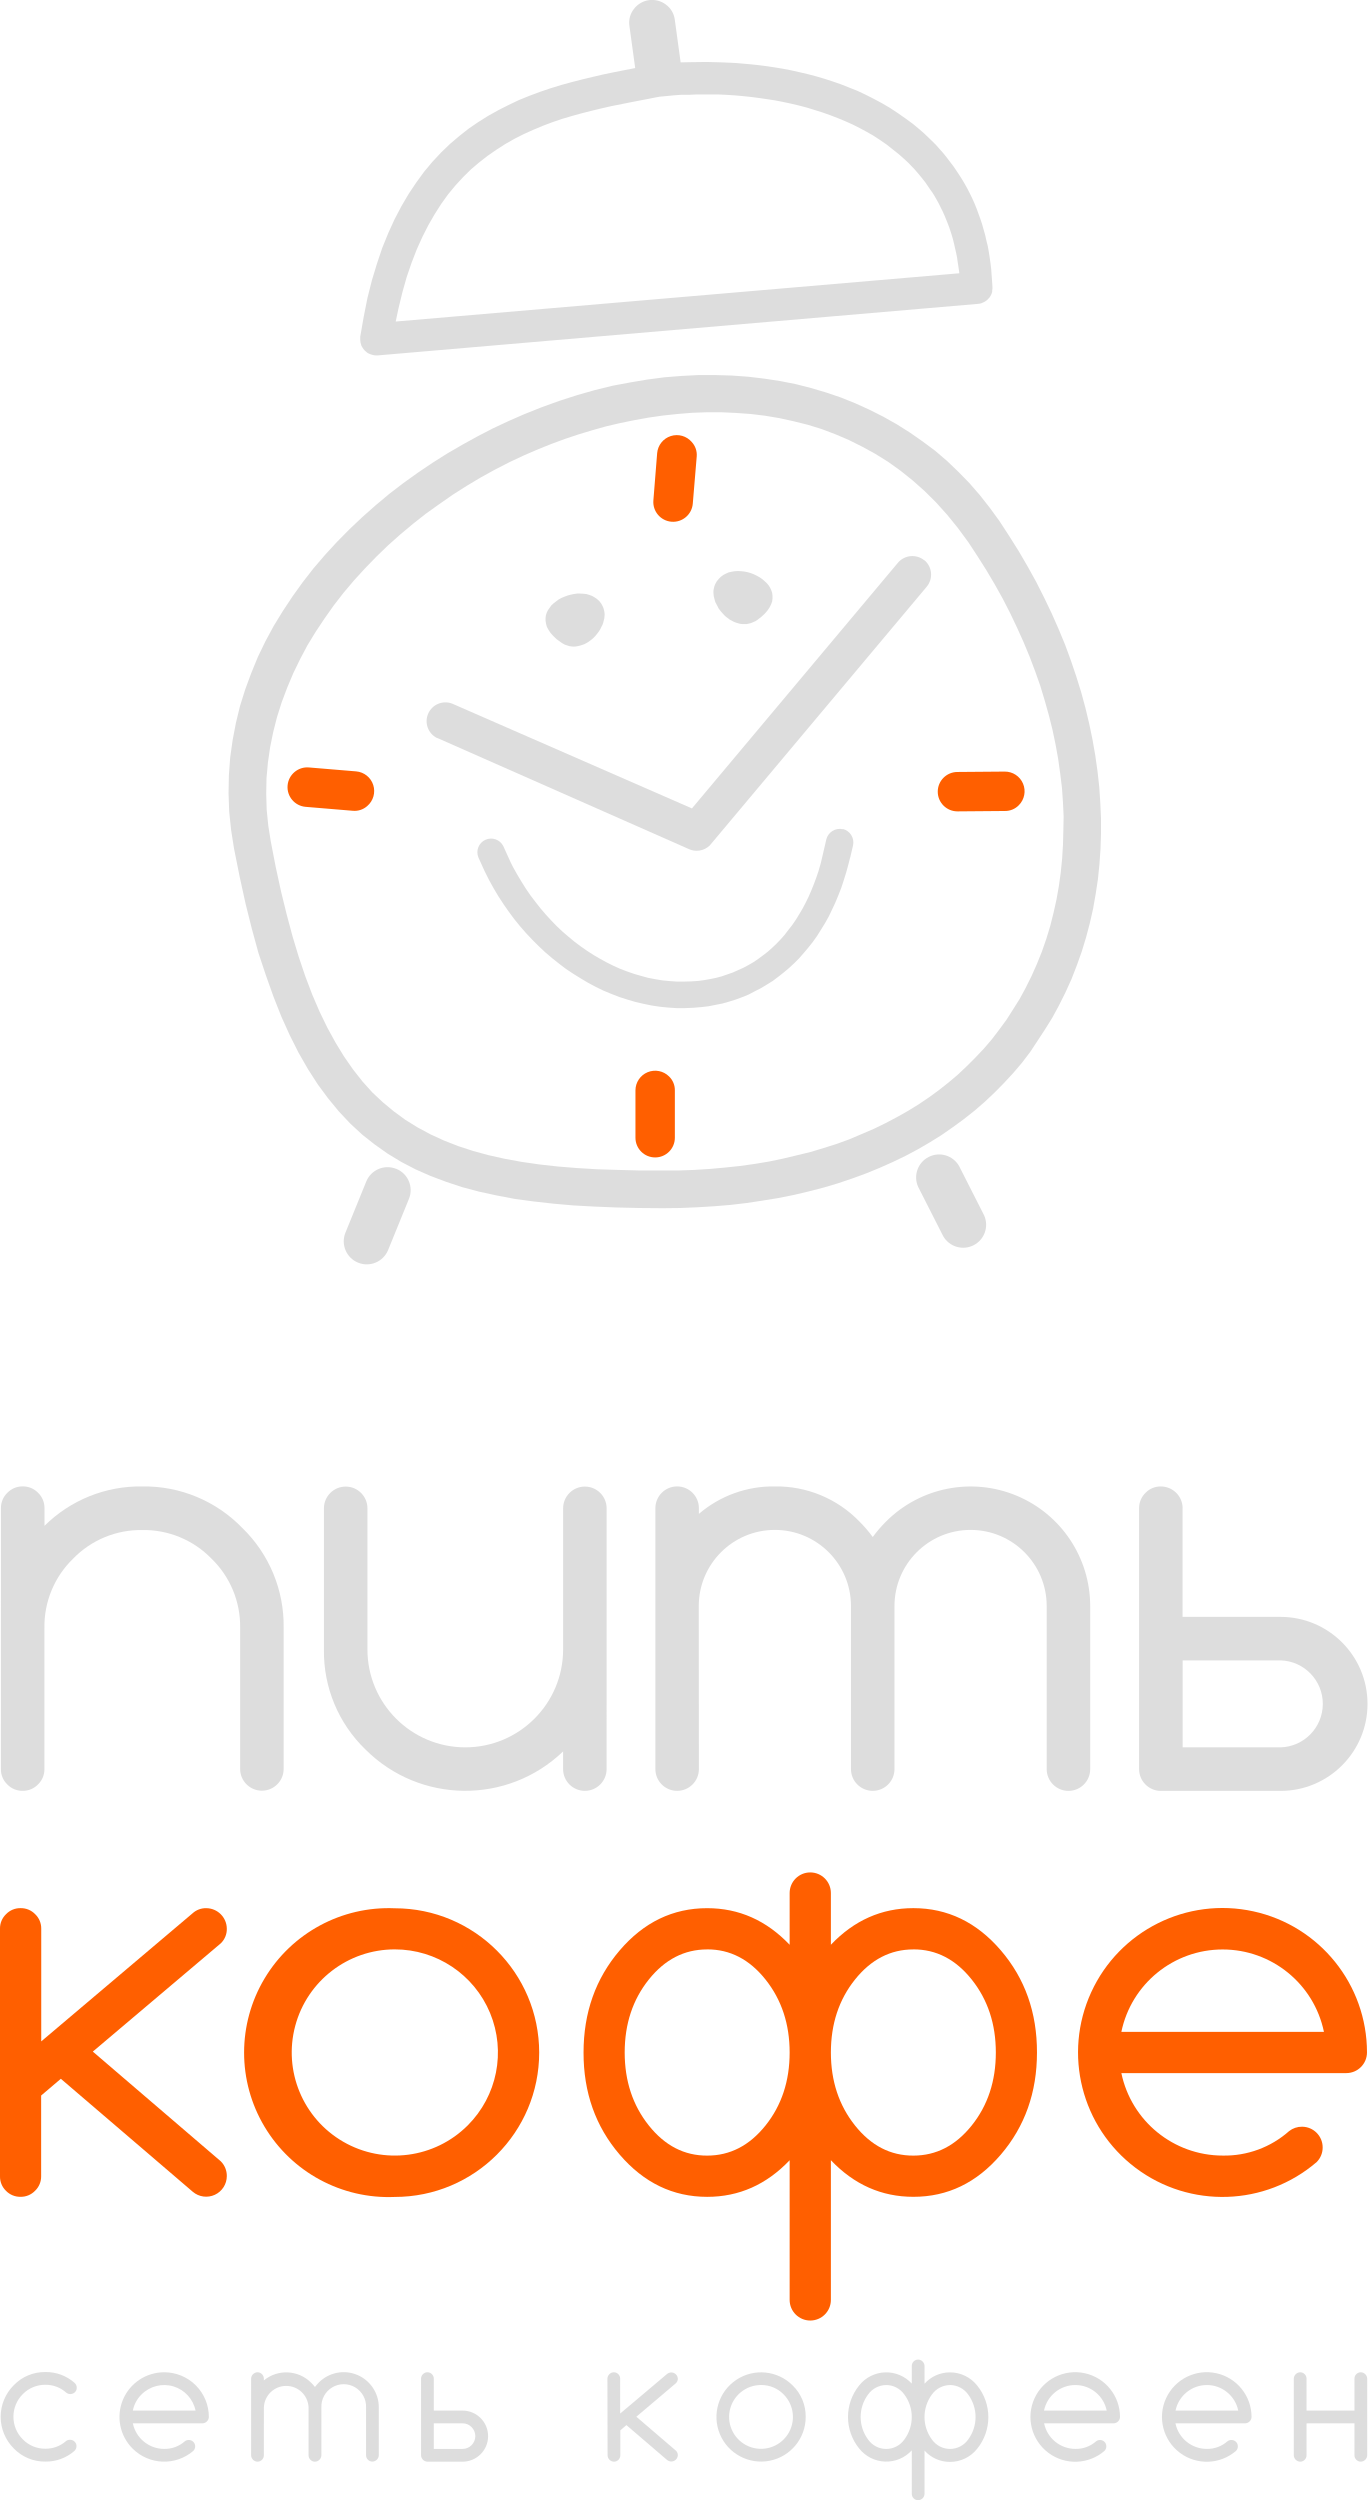
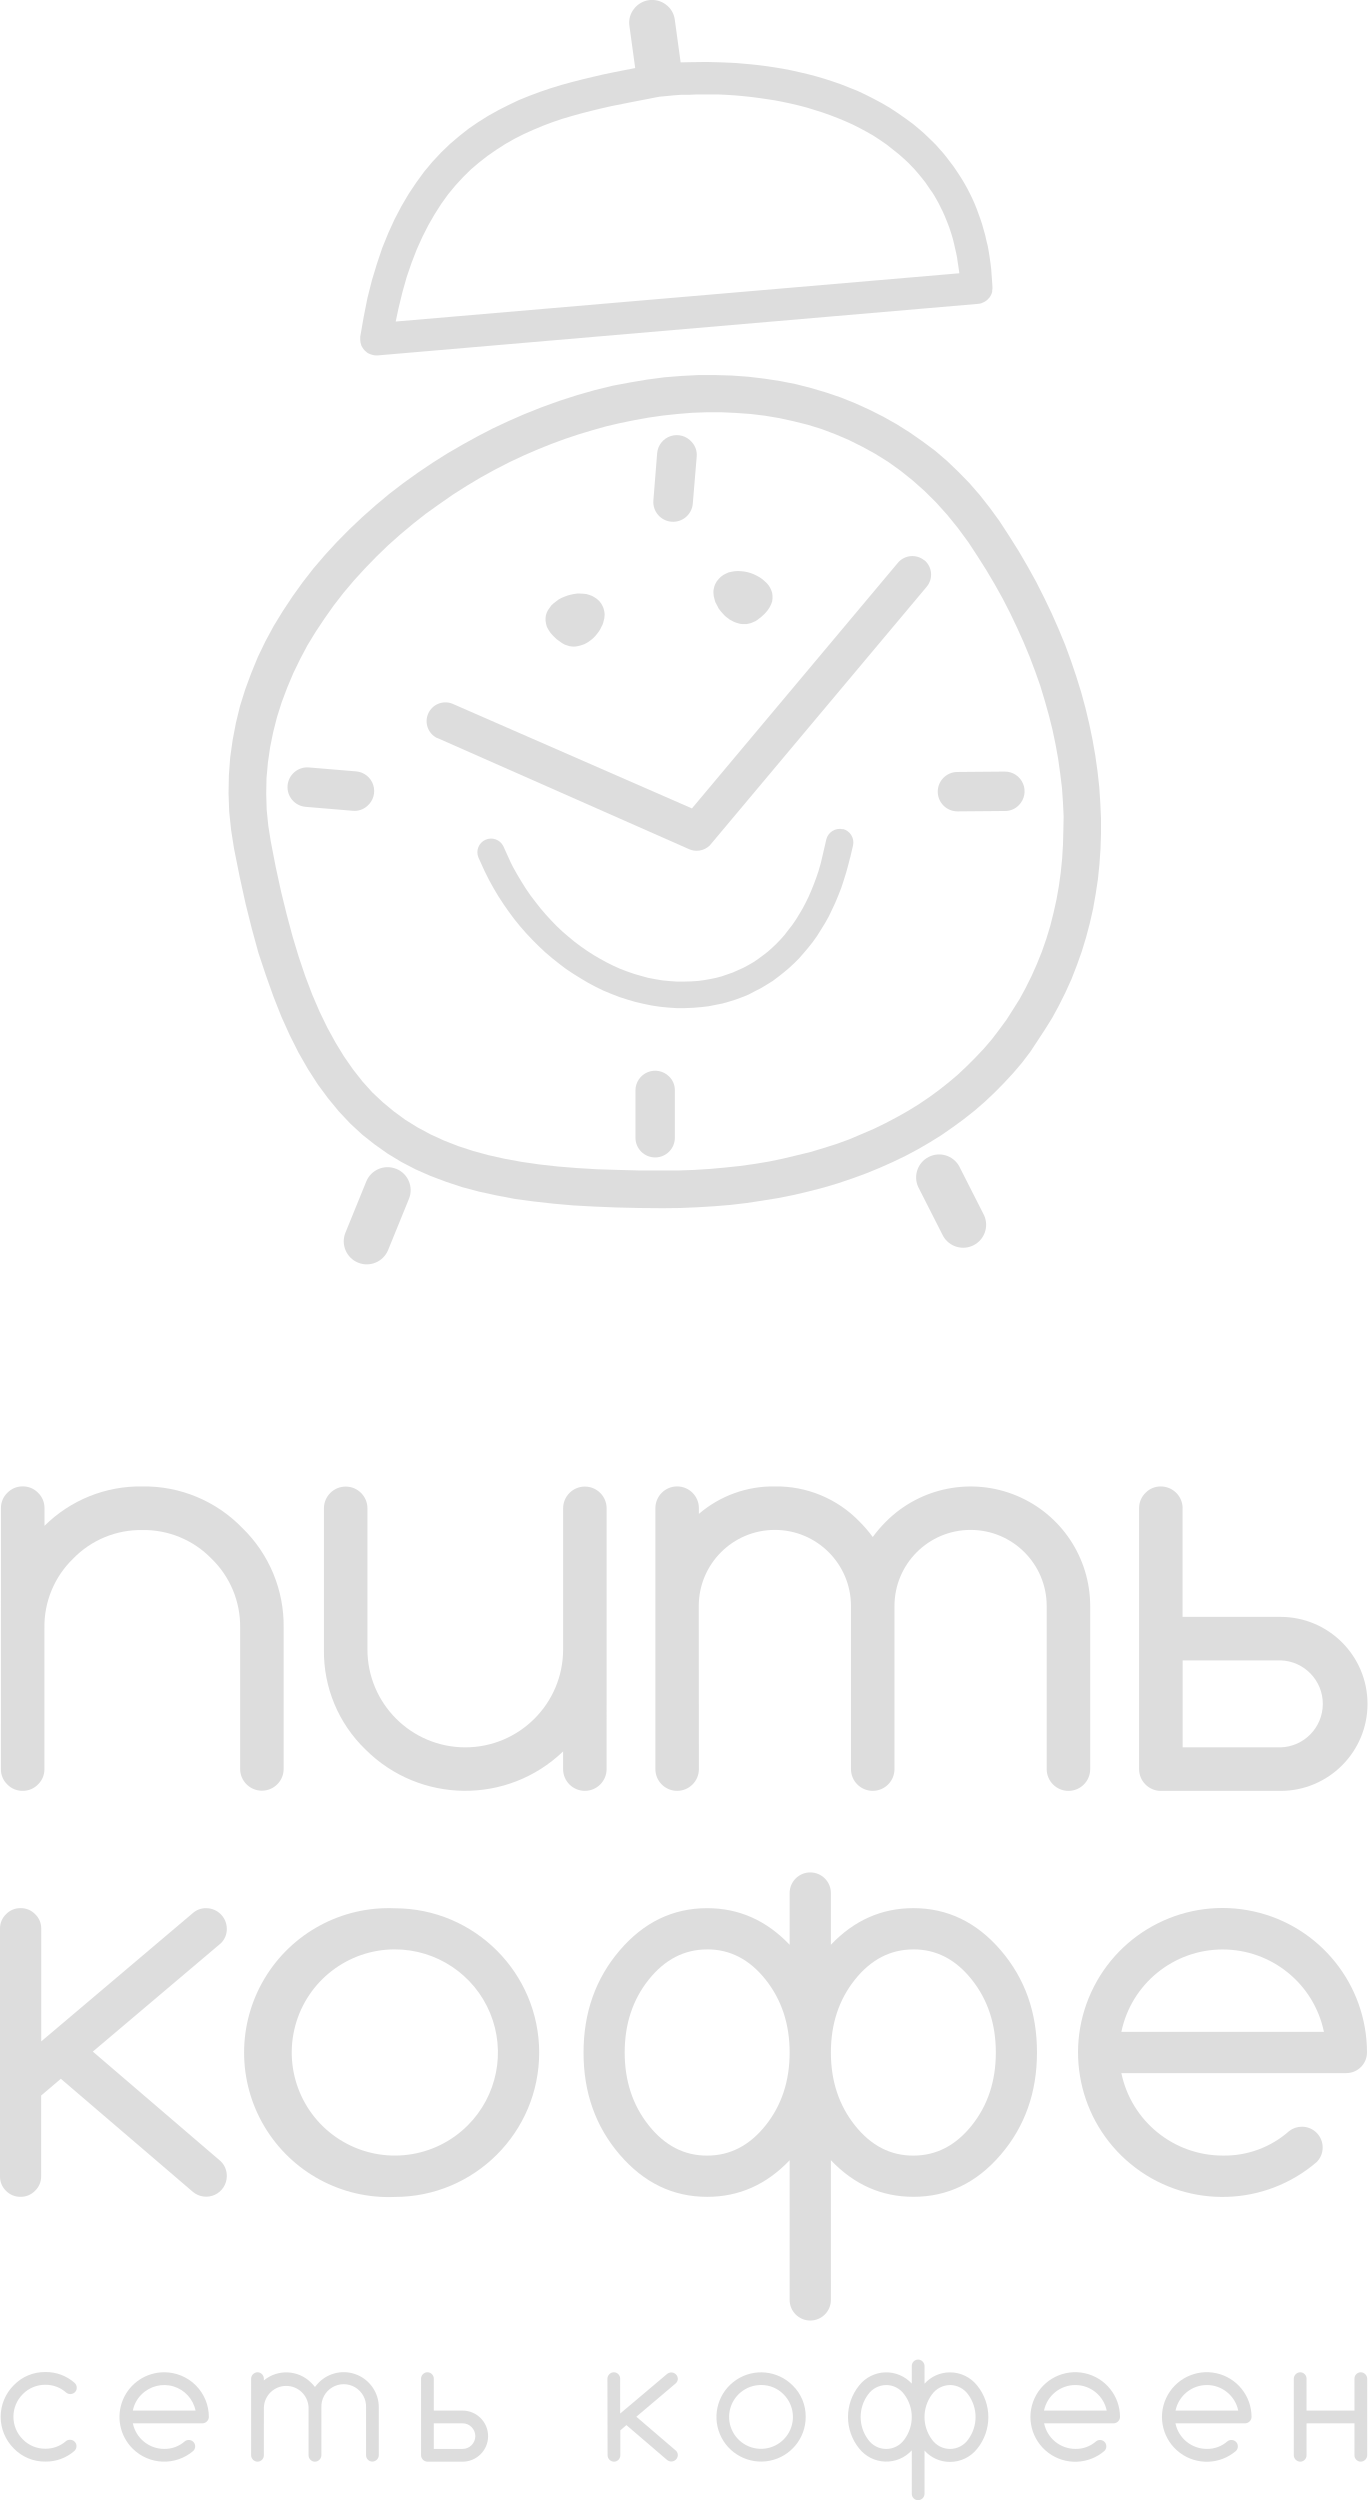
<svg xmlns="http://www.w3.org/2000/svg" viewBox="0 0 416.46 761.42">
  <defs>
-     <style>.cls-1{fill:#ff5f00;}.cls-2{fill:#ddd;}</style>
+     <style>.cls-1{fill:#ddd;}.cls-2{fill:#ddd;}</style>
  </defs>
  <g id="Layer_2" data-name="Layer 2">
    <g id="Layer_1-2" data-name="Layer 1">
      <path class="cls-1" d="M0,587.44A6,6,0,0,1,1.84,583a6,6,0,0,1,4.44-1.84A6,6,0,0,1,10.71,583a6,6,0,0,1,1.85,4.44v34.3l46.08-39a6,6,0,0,1,4.16-1.57,6.3,6.3,0,0,1,6.28,6.28,6,6,0,0,1-1.81,4.4l-39,33,39,33.44a6.25,6.25,0,0,1,1.81,4.47,6.29,6.29,0,0,1-10.36,4.79L18.53,633.13l-6,5.1V662.8a6,6,0,0,1-1.85,4.44,6,6,0,0,1-4.43,1.84,6,6,0,0,1-4.44-1.84A6,6,0,0,1,0,662.8Z" />
      <path class="cls-1" d="M164.22,625.12a44,44,0,0,1-44,44,44,44,0,1,1,0-87.92,44,44,0,0,1,44,44Zm-44-31.4a31.4,31.4,0,1,0,22.22,53.62,31.4,31.4,0,0,0-22.22-53.62Z" />
      <path class="cls-1" d="M240.5,576.56a6.28,6.28,0,0,1,12.56,0v15.75q10.6-11.15,25.12-11.15,15.62,0,26.65,12.87t11,31.09q0,18.21-11,31.09t-26.65,12.87q-14.52,0-25.12-11.15v42.55a6.28,6.28,0,0,1-12.56,0V657.94q-10.6,11.15-25.12,11.15-15.62,0-26.65-12.87t-11-31.09q0-18.21,11-31.09t26.65-12.87q14.52,0,25.12,11.15Zm-25.12,17.17q-10.44,0-17.78,9.18t-7.34,22.22q0,13,7.34,22.22t17.78,9.18q10.44,0,17.78-9.18t7.34-22.22q0-13-7.34-22.22T215.38,593.72Zm62.8,0q-10.44,0-17.78,9.18t-7.34,22.22q0,13,7.34,22.22t17.78,9.18q10.44,0,17.78-9.18t7.34-22.22q0-13-7.34-22.22T278.18,593.72Z" />
      <path class="cls-1" d="M396.56,647.73a6.3,6.3,0,0,1,6.28,6.28,6.25,6.25,0,0,1-1.81,4.47,44,44,0,1,1,15.31-33.36,6.3,6.3,0,0,1-6.28,6.28H341.53a31.55,31.55,0,0,0,30.85,25.12,29.64,29.64,0,0,0,20.25-7.46A6.25,6.25,0,0,1,396.56,647.73Zm6.67-28.89a31.51,31.51,0,0,0-61.7,0Z" />
      <path class="cls-1" d="M203.77,327.85a6,6,0,0,0-10.23,4.23v14.44a6,6,0,0,0,12,0V332.09A5.77,5.77,0,0,0,203.77,327.85Z" />
      <path class="cls-1" d="M310.32,245.22A6,6,0,0,0,306,235l-14.44.12a6,6,0,0,0,.1,12L306.1,247A5.77,5.77,0,0,0,310.32,245.22Z" />
      <path class="cls-1" d="M210.7,134.64A6,6,0,0,0,200.15,138L199,152.4a6,6,0,0,0,12,1l1.2-14.39A5.77,5.77,0,0,0,210.7,134.64Z" />
      <path class="cls-1" d="M111.85,245.49a6,6,0,0,0-3.37-10.55l-14.39-1.2a6,6,0,0,0-1,12l14.39,1.2A5.77,5.77,0,0,0,111.85,245.49Z" />
      <path class="cls-2" d="M.29,459.34a6.38,6.38,0,0,1,1.95-4.68,6.38,6.38,0,0,1,4.68-1.95,6.38,6.38,0,0,1,4.68,1.95,6.38,6.38,0,0,1,1.95,4.68v5.38a41.36,41.36,0,0,1,29.8-12,41.47,41.47,0,0,1,30.42,12.62,41.47,41.47,0,0,1,12.62,30.42v43a6.62,6.62,0,0,1-13.25,0v-43A28.71,28.71,0,0,0,64.4,474.7,28.71,28.71,0,0,0,43.33,466a28.71,28.71,0,0,0-21.07,8.73,28.71,28.71,0,0,0-8.73,21.07v43a6.38,6.38,0,0,1-1.95,4.68,6.38,6.38,0,0,1-4.68,1.95,6.38,6.38,0,0,1-4.68-1.95,6.38,6.38,0,0,1-1.95-4.68Z" />
      <path class="cls-2" d="M184.75,538.81a6.62,6.62,0,0,1-13.25,0v-5.38a43,43,0,0,1-60.22-.62,41.46,41.46,0,0,1-12.62-30.42v-43a6.62,6.62,0,0,1,13.25,0v43a29.82,29.82,0,0,0,29.8,29.8,29.82,29.82,0,0,0,29.8-29.8v-43a6.62,6.62,0,0,1,13.25,0Z" />
      <path class="cls-2" d="M212.86,538.81a6.62,6.62,0,0,1-13.25,0V459.34a6.62,6.62,0,0,1,13.25,0v1.74A34.69,34.69,0,0,1,236,452.72a35.09,35.09,0,0,1,25.75,10.68,40.74,40.74,0,0,1,4.06,4.72,40.74,40.74,0,0,1,4.06-4.72,36.42,36.42,0,0,1,62.17,25.75v49.67a6.62,6.62,0,0,1-13.25,0V489.14a23.18,23.18,0,1,0-46.36,0v49.67a6.62,6.62,0,0,1-13.25,0V489.14a23.18,23.18,0,1,0-46.36,0Z" />
      <path class="cls-2" d="M360.17,459.34v33.11H390a26.49,26.49,0,1,1,0,53H353.55a6.64,6.64,0,0,1-6.62-6.62V459.18a6.52,6.52,0,0,1,2-4.55,6.31,6.31,0,0,1,4.64-1.9,6.64,6.64,0,0,1,6.62,6.62ZM390,532.19a13.25,13.25,0,0,0,0-26.49h-29.8v26.49Z" />
      <path class="cls-2" d="M21.36,743.08a1.84,1.84,0,0,1,1.37.58A1.86,1.86,0,0,1,23.3,745a2.06,2.06,0,0,1-.6,1.44,13.1,13.1,0,0,1-8.88,3.28,13.1,13.1,0,0,1-9.62-4,13.61,13.61,0,0,1,0-19.27,13.1,13.1,0,0,1,9.62-4,13.09,13.09,0,0,1,8.88,3.28,1.92,1.92,0,0,1,.67,1.5,1.83,1.83,0,0,1-.56,1.37,2,2,0,0,1-2.61.14,9.35,9.35,0,0,0-6.38-2.41,9.43,9.43,0,0,0-6.88,2.85,9.74,9.74,0,0,0,0,13.77,9.43,9.43,0,0,0,6.88,2.85,9.3,9.3,0,0,0,6.35-2.38A1.92,1.92,0,0,1,21.36,743.08Z" />
      <path class="cls-2" d="M57.49,743.14a1.91,1.91,0,0,1,1.38.56,1.89,1.89,0,0,1,.57,1.38,1.94,1.94,0,0,1-.56,1.38,13.63,13.63,0,0,1-18.5-.7A13.61,13.61,0,0,1,50,722.52a13.59,13.59,0,0,1,13.61,13.61,2,2,0,0,1-1.94,1.94H40.46A9.76,9.76,0,0,0,50,745.86a9.23,9.23,0,0,0,6.28-2.31A1.91,1.91,0,0,1,57.49,743.14Zm2.07-8.95a9.75,9.75,0,0,0-16.43-4.94,9.37,9.37,0,0,0-2.67,4.94Z" />
      <path class="cls-2" d="M80.36,747.81a1.94,1.94,0,0,1-1.94,1.94,2,2,0,0,1-1.94-1.94V724.46a2,2,0,0,1,1.94-1.94,1.94,1.94,0,0,1,1.94,1.94V725a10.7,10.7,0,0,1,14.38.68A12.48,12.48,0,0,1,95.93,727a12.48,12.48,0,0,1,1.19-1.38,10.69,10.69,0,0,1,18.25,7.57v14.59a2,2,0,0,1-1.94,1.94,1.84,1.84,0,0,1-1.37-.57,1.86,1.86,0,0,1-.57-1.37V733.22a6.81,6.81,0,1,0-13.61,0v14.59a2,2,0,0,1-1.94,1.94,1.89,1.89,0,0,1-1.38-.57,1.86,1.86,0,0,1-.58-1.37V733.22a6.81,6.81,0,0,0-13.61,0Z" />
      <path class="cls-2" d="M132.12,724.46v9.73h8.76a7.78,7.78,0,1,1,0,15.56h-10.7a2,2,0,0,1-1.94-1.94V724.42a1.92,1.92,0,0,1,.59-1.34,1.85,1.85,0,0,1,1.35-.56,1.94,1.94,0,0,1,1.94,1.94Zm8.76,21.4a3.75,3.75,0,0,0,2.75-1.15,3.88,3.88,0,0,0,0-5.49,3.75,3.75,0,0,0-2.75-1.15h-8.76v7.79Z" />
      <path class="cls-2" d="M185,724.46a2,2,0,0,1,1.94-1.94,1.94,1.94,0,0,1,1.94,1.94v10.63L203.21,723a2,2,0,0,1,3.24,1.45,1.9,1.9,0,0,1-.56,1.37l-12.08,10.24,12.08,10.36a1.93,1.93,0,0,1,.56,1.38,2,2,0,0,1-3.22,1.48l-12.45-10.67-1.85,1.59v7.61a1.94,1.94,0,0,1-1.94,1.94,2,2,0,0,1-1.94-1.94Z" />
      <path class="cls-2" d="M245.39,736.13a13.59,13.59,0,1,1-4-9.63A13.15,13.15,0,0,1,245.39,736.13Zm-13.61-9.73a9.72,9.72,0,1,0,6.88,2.85A9.43,9.43,0,0,0,231.78,726.4Z" />
      <path class="cls-2" d="M277.7,720.59a1.94,1.94,0,0,1,1.94-1.94,2,2,0,0,1,1.94,1.94V726a10.37,10.37,0,0,1,7.77-3.45,10.53,10.53,0,0,1,8.26,4,15.32,15.32,0,0,1,0,19.27,10.53,10.53,0,0,1-8.26,4,10.37,10.37,0,0,1-7.77-3.45v13.18a2,2,0,0,1-1.94,1.94,1.94,1.94,0,0,1-1.94-1.94V746.3a10.53,10.53,0,0,1-16-.53,15.27,15.27,0,0,1,0-19.27,10.53,10.53,0,0,1,16-.53Zm-7.79,5.82a6.83,6.83,0,0,0-5.5,2.85,11.51,11.51,0,0,0,0,13.77,6.74,6.74,0,0,0,11,0,11.51,11.51,0,0,0,0-13.77A6.83,6.83,0,0,0,269.91,726.4Zm19.44,0a6.86,6.86,0,0,0-5.5,2.85,11.56,11.56,0,0,0,0,13.77,6.75,6.75,0,0,0,11,0,11.56,11.56,0,0,0,0-13.77A6.87,6.87,0,0,0,289.35,726.4Z" />
      <path class="cls-2" d="M335,743.14a1.91,1.91,0,0,1,1.38.56,1.89,1.89,0,0,1,.57,1.38,1.93,1.93,0,0,1-.56,1.38,13.64,13.64,0,1,1,4.73-10.33,2,2,0,0,1-1.94,1.94H318a9.76,9.76,0,0,0,9.55,7.79,9.23,9.23,0,0,0,6.28-2.31A1.91,1.91,0,0,1,335,743.14Zm2.07-8.95a9.75,9.75,0,0,0-19.1,0Z" />
      <path class="cls-2" d="M375.06,743.14a1.91,1.91,0,0,1,1.38.56,1.89,1.89,0,0,1,.57,1.38,1.93,1.93,0,0,1-.56,1.38,13.64,13.64,0,1,1,4.73-10.33,2,2,0,0,1-1.94,1.94H358a9.76,9.76,0,0,0,9.55,7.79,9.23,9.23,0,0,0,6.28-2.31A1.91,1.91,0,0,1,375.06,743.14Zm2.07-8.95a9.75,9.75,0,0,0-19.1,0Z" />
      <path class="cls-2" d="M397.93,738.08v9.73a1.94,1.94,0,0,1-1.94,1.94,2,2,0,0,1-1.94-1.94V724.46a2,2,0,0,1,1.94-1.94,1.94,1.94,0,0,1,1.94,1.94v9.73h14.6v-9.73a1.85,1.85,0,0,1,.56-1.37,1.89,1.89,0,0,1,1.38-.57,2,2,0,0,1,1.94,1.94v23.34a2,2,0,0,1-1.94,1.94,1.89,1.89,0,0,1-1.38-.57,1.85,1.85,0,0,1-.56-1.37v-9.73Z" />
      <polygon class="cls-2" points="217.38 181.55 217.54 182.18 217.69 182.81 217.89 183.43 218.23 184.07 218.54 184.66 218.84 185.27 219.26 185.84 219.69 186.37 220.15 186.89 220.62 187.4 221.14 187.88 221.71 188.29 222.25 188.72 222.88 189.04 223.44 189.35 224.08 189.61 224.77 189.82 225.38 189.98 226.07 190.08 226.69 190.08 227.37 190.08 228.06 189.93 228.72 189.78 229.35 189.5 230.06 189.2 230.72 188.77 231.93 187.83 232.93 186.89 233.75 185.95 234.38 185.01 234.85 184.07 235.17 183.18 235.28 182.28 235.28 181.4 235.17 180.56 234.91 179.78 234.55 178.99 234.08 178.25 233.5 177.57 232.82 176.95 232.08 176.32 231.31 175.8 230.45 175.33 229.58 174.9 228.64 174.54 227.69 174.27 226.69 174.07 225.75 173.97 224.77 173.92 223.82 173.97 222.88 174.12 221.92 174.33 221.1 174.7 220.31 175.11 219.53 175.69 218.9 176.32 218.27 177.1 217.8 177.98 217.59 178.52 217.44 179.1 217.32 179.72 217.28 180.29 217.32 180.93 217.38 181.55" />
      <polygon class="cls-2" points="166.56 190.92 167.05 191.81 167.66 192.75 168.5 193.69 169.49 194.64 170.75 195.57 171.37 195.98 172.06 196.36 172.69 196.56 173.36 196.78 174.05 196.89 174.73 196.94 175.41 196.89 176.03 196.78 176.72 196.62 177.35 196.41 177.97 196.2 178.54 195.89 179.17 195.53 179.76 195.1 180.29 194.69 180.81 194.22 181.27 193.75 181.75 193.17 182.16 192.64 182.57 192.06 182.9 191.49 183.2 190.86 183.52 190.24 183.73 189.61 183.89 188.98 184.05 188.35 184.1 187.79 184.15 187.15 184.1 186.53 183.99 185.95 183.84 185.37 183.63 184.8 183.16 183.9 182.57 183.12 181.9 182.5 181.17 181.98 180.32 181.5 179.5 181.19 178.6 180.93 177.66 180.83 176.66 180.78 175.73 180.78 174.73 180.93 173.74 181.14 172.79 181.4 171.85 181.76 170.96 182.13 170.13 182.59 169.35 183.18 168.61 183.75 167.92 184.38 167.41 185.11 166.89 185.84 166.52 186.59 166.26 187.4 166.16 188.24 166.16 189.08 166.31 189.98 166.56 190.92" />
      <path class="cls-2" d="M335.11,244.45l-.31-4.76-.53-4.76-.68-4.82-.84-4.81-1-4.81-1.15-4.83-1.3-4.8L327.79,206l-1.63-4.81-1.76-4.82-2-4.81-2.1-4.76L318,182l-2.4-4.75L313,172.55l-2.72-4.67-2.93-4.65-3-4.61-2.92-4-3-3.82-3.18-3.66-3.37-3.45-3.44-3.3-3.61-3.09L281,134.45l-3.88-2.71-4-2.52-4.08-2.3-4.25-2.14-4.28-1.94-4.39-1.77-4.51-1.53L247,118.18,242.4,117l-4.77-.94-4.87-.74-4.86-.58-5-.36-5.07-.15-5.08,0-5.19.27-5.18.41-5.23.69-5.28.89-5.34,1-5.33,1.31-5.34,1.52-5.38,1.73L165.06,124l-5.39,2.15-4.77,2.09-4.71,2.2-4.66,2.41-4.64,2.56-4.61,2.67-4.56,2.88-4.44,3-4.39,3.14-4.3,3.3-4.13,3.45-4.08,3.61-3.93,3.72-3.82,3.87L99,169l-3.5,4.08-3.3,4.24-3.12,4.35-2.94,4.44-2.78,4.54-2.52,4.67-2.3,4.76-2,4.88-1.85,5L73.11,215l-1.25,5.14-1,5.23-.75,5.32-.4,5.4-.1,5.5.19,5.54.58,5.61.89,5.66L73,267.05l1.79,8.17,1.92,7.68,2,7.33L81,297.1l2.31,6.49,2.4,6.08,2.58,5.7,2.66,5.29,2.87,5,3,4.66,3.14,4.24,3.29,4,3.46,3.67,3.61,3.34,3.8,3,4,2.83,4.14,2.51,4.35,2.26,4.53,2,4.72,1.77,4.92,1.63,5.11,1.36,5.3,1.15,5.54,1.06,5.76.78,6,.67,6.23.55,6.44.35,6.64.27,6.9.16,7.11.06,5.34-.06,5.2-.22,5.12-.31,5-.41,5-.59,4.86-.74,4.78-.77,4.67-.94,4.59-1.09,4.5-1.16,4.4-1.31,4.31-1.46,4.18-1.53,4.07-1.66,4-1.78,3.93-1.89,3.76-2,3.68-2.14,3.55-2.21,3.46-2.41,3.35-2.45,3.24-2.56,3.15-2.73,3-2.83,2.87-2.92,2.78-3,2.66-3.13,2.52-3.31L316,317l2.26-3.45,2.22-3.56,2-3.68,2-4,1.85-4.08,1.61-4.14,1.51-4.23,1.31-4.29,1.16-4.39,1-4.4.79-4.51.68-4.48.47-4.61.32-4.61.15-4.66v-4.71ZM323.86,253l-.11,4.29-.26,4.23-.42,4.2-.57,4.14-.73,4.13-.89,4-1,4-1.2,3.94-1.34,3.86-1.54,3.83-1.65,3.71-1.8,3.61-1.82,3.35-2,3.18-2,3.14-2.21,3-2.23,2.93-2.42,2.82-2.57,2.72-2.61,2.61-2.72,2.57-2.82,2.39-3,2.37-3,2.19-3.18,2.15-3.25,2-3.34,1.88-3.46,1.83-3.55,1.73-3.67,1.57L258.67,347l-3.87,1.41-3.93,1.24-4,1.21-4.13,1-4.18,1-4.29.9-4.39.73-4.5.63-4.55.48-4.62.42-4.76.3-4.76.17-4.93,0-6.89,0-6.65-.17-6.39-.2-6.12-.37-5.92-.48-5.6-.63-5.38-.78-5.19-.95-4.91-1.1L144,350.52l-4.49-1.47-4.29-1.68-4.1-1.88-3.91-2.1-3.72-2.3-3.51-2.57-3.4-2.82-3.2-3-3-3.34-2.88-3.67-2.73-3.93-2.56-4.19L99.7,313l-2.36-4.86L95.13,303,93,297.4l-2-5.92-1.88-6.22-1.78-6.65-1.72-7L84,264.18l-1.52-7.85-.77-4.86-.49-4.87-.14-4.81.09-4.77.42-4.71.68-4.72L83.2,223l1.16-4.57,1.42-4.5,1.67-4.44,1.85-4.4,2.08-4.29,2.25-4.25,2.52-4.13,2.66-4,2.82-4,3-3.87,3.19-3.78,3.35-3.66,3.45-3.56,3.58-3.46,3.76-3.35,3.82-3.19,3.92-3.09,4.09-2.92,4.13-2.88,4.2-2.67,4.28-2.56,4.35-2.4,4.4-2.26,4.45-2.09,4.48-1.93,3.93-1.57,4.09-1.51,4.08-1.36,4.17-1.26,4.27-1.2,4.27-1,4.36-.89,4.35-.78,4.38-.63,4.46-.47,4.38-.36,4.45-.16h4.47l4.44.21,4.39.31,4.41.53,4.4.74,4.28.94,4.35,1.08,4.25,1.31,4.17,1.58,4.15,1.77,4,2,4,2.19,3.94,2.46,3.8,2.72,3.73,3,3.59,3.19,3.47,3.45,3.39,3.77,3.24,4,3.16,4.29,2.81,4.29,2.72,4.29,2.57,4.35,2.42,4.34,2.25,4.39,2.09,4.4,2,4.44,1.83,4.4,1.68,4.44,1.57,4.45,1.36,4.5,1.25,4.45,1.11,4.45.93,4.45.79,4.39.62,4.44.54,4.4.3,4.36.21,4.33Z" />
      <path class="cls-2" d="M109.8,104.31l.15.53.15.53.28.46.31.47.37.43.4.36.43.36.48.26.53.21.51.16.52.12.57.05H115l182.85-15.7.46-.06.49-.1.41-.17.47-.21.36-.2.37-.26.38-.31.3-.33.32-.35.24-.38.22-.42.17-.41.15-.47,0-.47.08-.47,0-.48-.12-1.89-.14-1.83L301.89,82l-.22-1.83-.24-1.73-.28-1.78-.31-1.72-.42-1.68-.37-1.67-.48-1.68-.45-1.62-.54-1.62L298,65.07l-.57-1.57L296.82,62l-.68-1.52-.73-1.51-.75-1.46-.78-1.41L293,54.61l-.87-1.36-.9-1.36-.93-1.36-1-1.3-1-1.32-1.05-1.31-1.08-1.21-1.11-1.26-1.21-1.2-1.19-1.15-1.21-1.15-1.32-1.16L278,37.7,275.67,36l-2.3-1.61L271,32.83l-2.41-1.41-2.45-1.31-2.47-1.25-2.45-1.16-2.52-1-2.51-1-2.57-.89L251.13,24l-2.5-.73-2.57-.68L243.54,22,241,21.43l-2.48-.48-2.46-.41-2.46-.37-2.4-.31-2.34-.25-2.31-.21-2.31-.2-2.19-.11L219.89,19l-2.09-.06-2-.05h-2l-3.69.05L207.3,19,205.52,6a6.72,6.72,0,0,0-2.7-4.6,6.95,6.95,0,0,0-9.76,1.34,6.72,6.72,0,0,0-1.36,5.16l1.76,12.83-3.13.61-3.2.63-3.24.67-3.19.74-3.29.79-3.25.83-3.24.89-3.25,1-3.25,1.1-3.23,1.21-3.2,1.3L154.85,32l-3.1,1.57-3.08,1.72-3,1.88-2.92,2-2.87,2.27-2.83,2.4-2.71,2.61-2.64,2.83-2.51,3-2.4,3.3-2.31,3.45-2.19,3.72-2.1,4-1.93,4.23-1.83,4.5-1.62,4.82-1.54,5.08-1.36,5.39-1.14,5.75-1.05,6,0,.58,0,.51ZM121.37,93.9,122.56,89l1.3-4.61,1.47-4.29,1.58-4.09,1.72-3.82,1.83-3.61,1.93-3.35,2-3.14,2.1-2.92,2.25-2.72,2.36-2.56,2.4-2.36L146,49.42l2.57-2,2.65-1.84,2.7-1.73,2.76-1.57,2.78-1.41,2.88-1.3,2.88-1.21,2.93-1.11,2.92-1,3-.89,3-.83,3.05-.78,3-.72,3-.69,6.07-1.21,2.64-.51,3.33-.64.46-.1,1.07-.21.92-.16.27-.06,2.11-.19,2.18-.22,2.21-.16,1.3,0,1,0,2.24-.1h4.71l2.36,0,2.39.11,2.41.16,2.46.22,2.42.25,2.45.32,2.46.36,2.46.37,2.41.47,2.45.52,2.4.57,2.42.63,2.36.73,2.35.74,2.36.83,2.29.88,2.27.94,2.25,1,2.19,1.1,2.15,1.16L266,41.31l2,1.31L270,44l1.87,1.48L273.78,47l1,.88,1,.9.95.89.89.94.9.93.87,1,.84,1,.8,1,.79,1,.72,1.05.74,1.1.73,1,.68,1.11.62,1.09.63,1.14.57,1.17.58,1.15.53,1.19.51,1.21.48,1.21.48,1.25.42,1.26.41,1.29.36,1.27.32,1.31.3,1.36L291.2,77l.28,1.36.2,1.42.21,1.36.21,1.41.08.68L120.52,97.93Z" />
      <path class="cls-2" d="M281.55,170.69a5.76,5.76,0,0,0-8.08.72l-62.73,74.81-73-31.91v0a5.73,5.73,0,0,0-4.59,10.49h0l.11,0,0,0,76.36,33.72h0a5.73,5.73,0,0,0,6.53-1c.24-.24,66.11-78.84,66.11-78.84a5.76,5.76,0,0,0-.73-8.08Z" />
      <path class="cls-2" d="M120.67,356a7,7,0,0,0-9.11,3.83l-6.35,15.6a7,7,0,0,0,13,5.28l6.35-15.6a7,7,0,0,0-3.84-9.11Z" />
      <path class="cls-2" d="M292.11,355.15a7,7,0,0,0-12.47,6.33l7.62,15a7,7,0,0,0,12.47-6.33Z" />
      <path class="cls-2" d="M256.72,252.56a4.23,4.23,0,0,0-5.07,3.15l-.19.83h0l-.09.42-1.3,5.59-.18.68-.62,2.14-.68,2-.75,2-.78,1.94-.82,1.88-.9,1.83-.94,1.78-1,1.68-1,1.63-1.11,1.62-1.15,1.46L239,284.69l-1.2,1.36-1.25,1.31-1.31,1.25-1.35,1.21-1.42,1.1L231,292l-1.45,1-1.52.88-1.57.85-1.63.73-1.61.72-1.69.59-1.67.58-1.76.47-1.8.37-1.76.31-1.89.26-2.14.14-2.19.06h-2.2l-2.21-.16-2.21-.21-2.13-.36-2.2-.42-2.15-.59-2.14-.62-2.1-.73-2.08-.79-2.09-.94-2-1-2-1.09-2-1.17-1.94-1.25-1.94-1.35L175,286.84l-1.83-1.52-1.83-1.57-1.74-1.63-1.71-1.77-1.63-1.78-1.63-1.9-1.51-1.92-1.52-2-1.43-2.08-1.35-2.15-1.31-2.19-1.26-2.25-.73-1.46-2.23-4.92a4.17,4.17,0,0,0-7.59,3.44l.67,1.47h0l1.21,2.67.17.34,1.14,2.29,1.41,2.56.81,1.36.65,1.1,1.57,2.41,1.63,2.34,1.66,2.24,1.79,2.21,1.83,2.09,1.88,2,1.93,1.93,2,1.88,2.09,1.78,2.1,1.67,2.13,1.62,2.21,1.47,2.25,1.4,2.31,1.37,2.28,1.22,2.36,1.15,2.42,1,2.41.94,2.4.77,2.47.73,2.51.58,2.45.51,2.52.38,2.49.25,2.58.17,2.51,0,2.55-.1,2.52-.21,2.21-.26,2.07-.41,2.17-.43,2-.57,2-.62,2-.74,1.94-.79,1.89-1,1.82-.92,1.84-1.11,1.78-1.1,1.66-1.25,1.68-1.32,1.61-1.35,1.59-1.47,1.51-1.51,1.41-1.62,1.42-1.68,1.37-1.73,1.3-1.83,1.21-1.94,1.2-1.94,1.12-2,1-2.09,1-2.14.94-2.26.89-2.29.41-1.24.37-1.14.74-2.39.68-2.5.38-1.52.17-.57.81-3.47a4.24,4.24,0,0,0-3.15-5.07Z" />
    </g>
  </g>
</svg>
